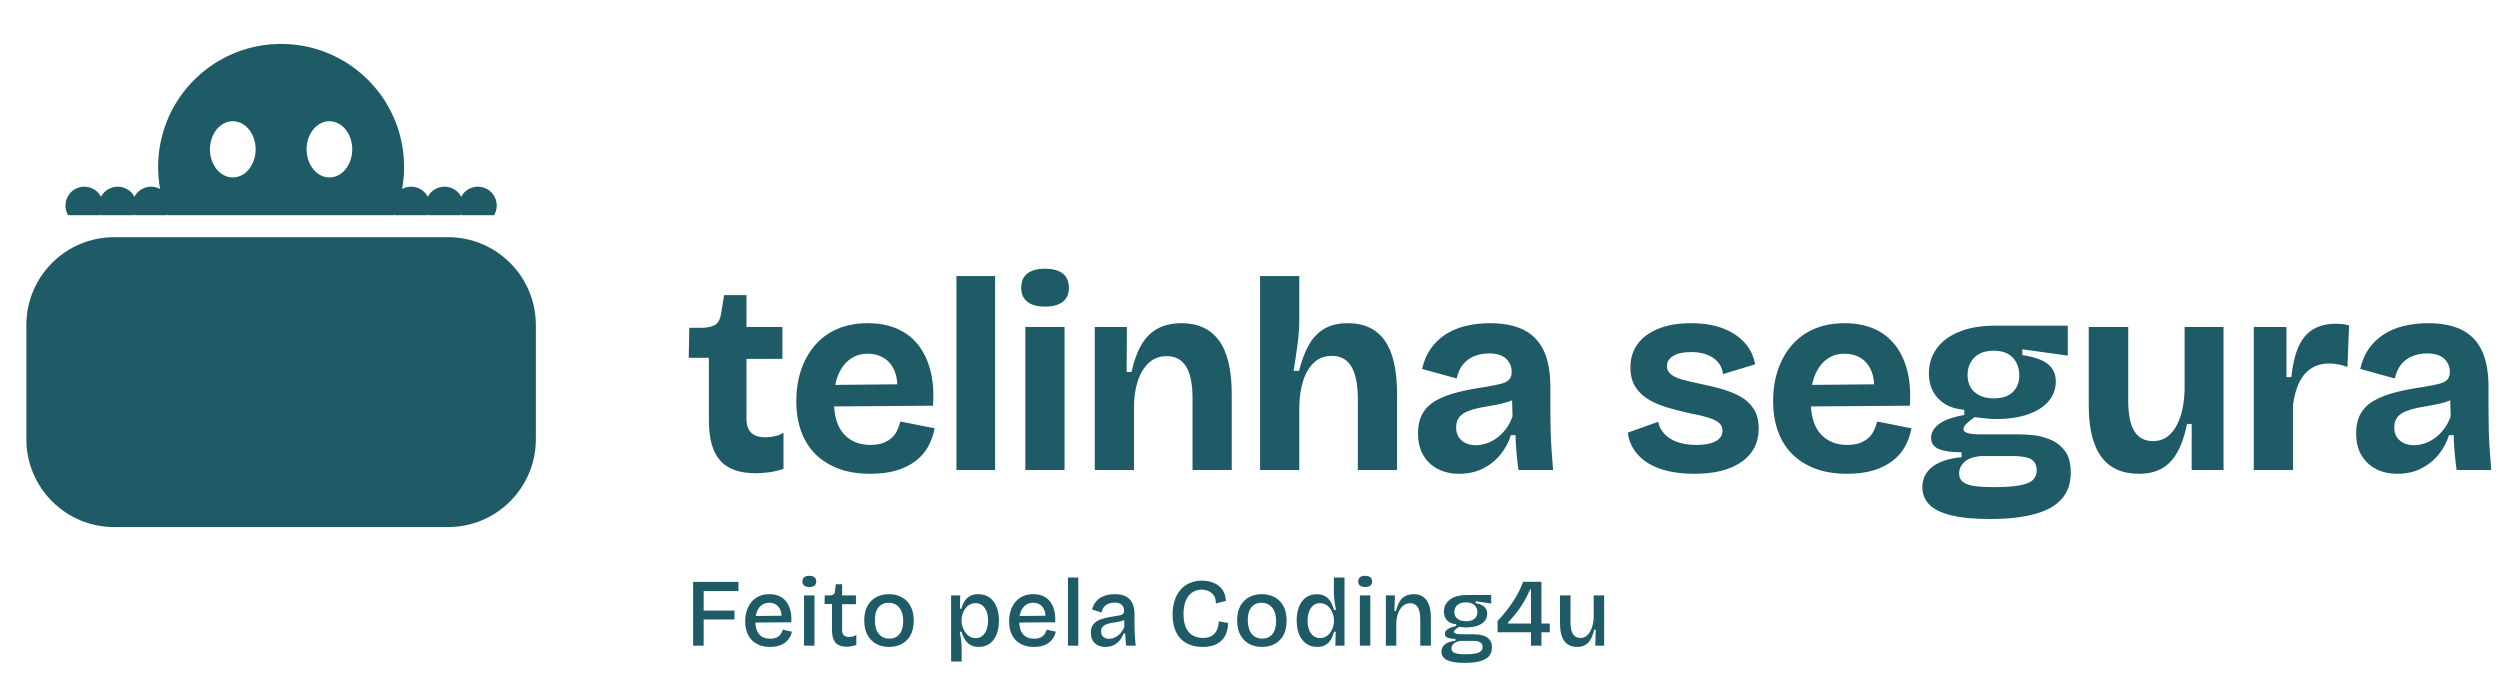
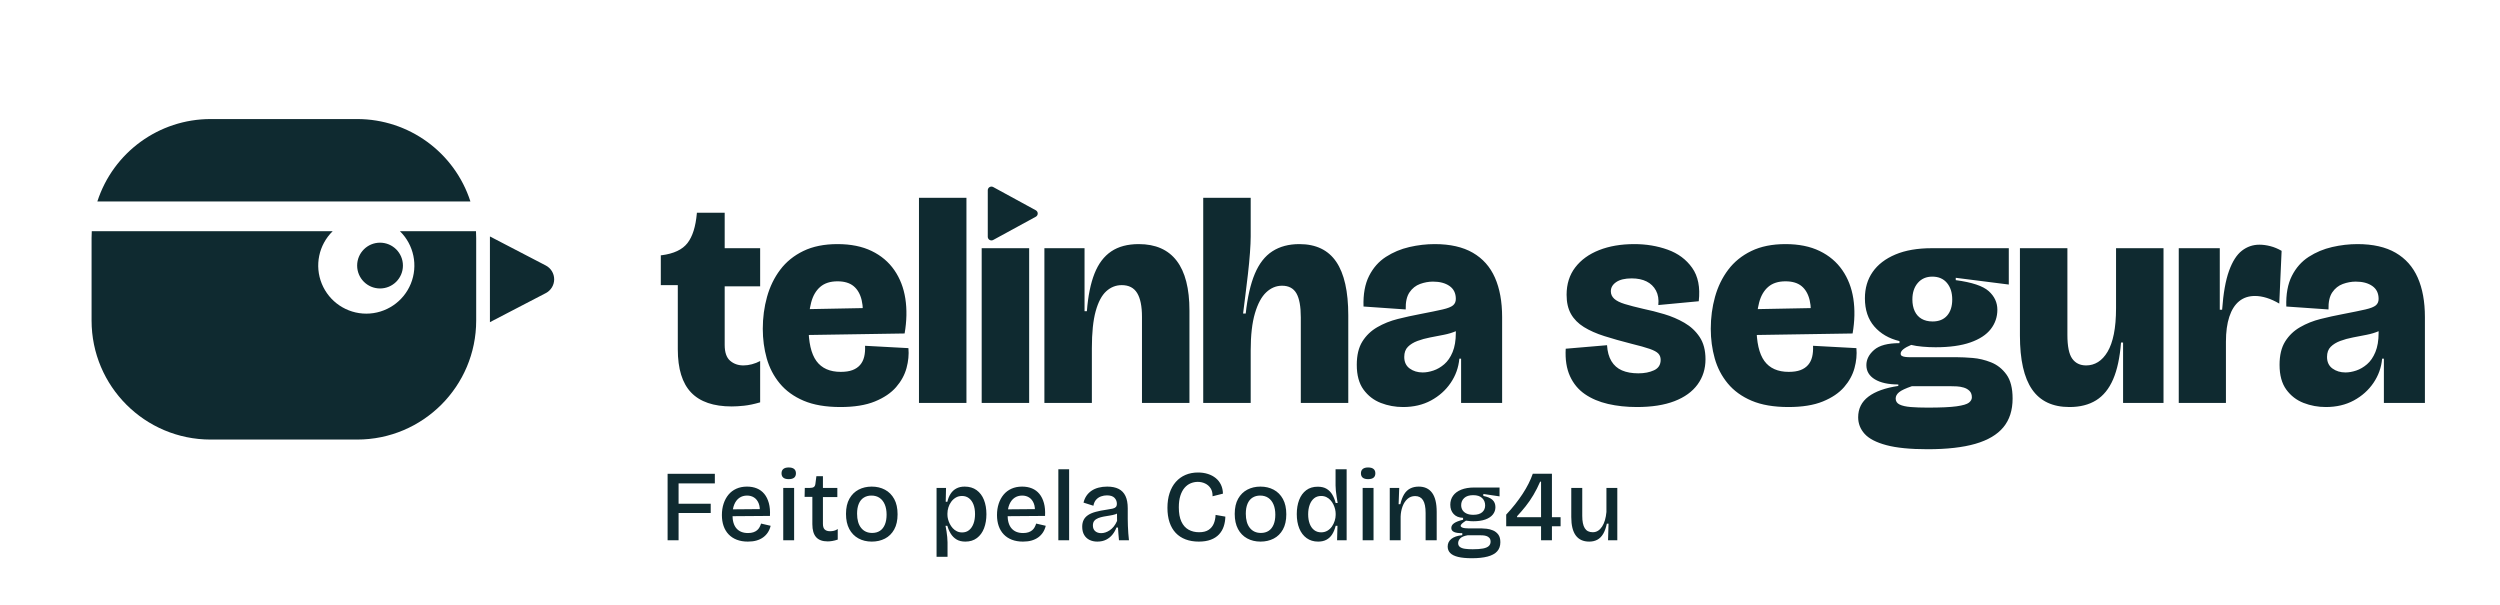
- <svg xmlns="http://www.w3.org/2000/svg" viewBox="0 0 284.59 77.5" width="284.59" height="77.5" role="img" aria-label="Telinha Segura — Feito pela Coding4u">
+ <svg xmlns="http://www.w3.org/2000/svg" viewBox="-6 -6 546 132" width="546" height="132" role="img" aria-label="Telinha Segura — Feito pela Coding4u">
  <g>
-     <path fill="#1E5B66" d="M13 27H51A10 10 0 0 1 61 37V50A10 10 0 0 1 51 60H13A10 10 0 0 1 3 50V37A10 10 0 0 1 13 27Z" />
-     <path fill="#1E5B66" fill-rule="evenodd" d="M19.126 24.5A14 14 0 1 1 44.874 24.5ZM29.1 17A2.6 3.2 0 1 0 23.9 17A2.6 3.2 0 1 0 29.1 17ZM40.1 17A2.6 3.2 0 1 0 34.9 17A2.6 3.2 0 1 0 40.1 17Z" />
-     <path fill="#1E5B66" d="M7.753 24.5A2.15 2.15 0 1 1 11.447 24.5Z" />
-     <path fill="#1E5B66" d="M11.553 24.5A2.15 2.15 0 1 1 15.247 24.5Z" />
-     <path fill="#1E5B66" d="M15.353 24.5A2.15 2.15 0 1 1 19.047 24.5Z" />
-     <path fill="#1E5B66" d="M44.953 24.5A2.15 2.15 0 1 1 48.647 24.5Z" />
-     <path fill="#1E5B66" d="M48.753 24.5A2.15 2.15 0 1 1 52.447 24.5Z" />
-     <path fill="#1E5B66" d="M52.553 24.5A2.15 2.15 0 1 1 56.247 24.5Z" />
+     <path fill="#0F2A30" fill-rule="evenodd" d="M15.261 38A26 26 0 0 1 40 20H72A26 26 0 0 1 96.739 38ZM82 52A5 5 0 1 0 72 52A5 5 0 1 0 82 52ZM101 45.64L113.199 51.983A3.4 3.4 0 0 1 113.199 58.017L101 64.36ZM97.957 44.5A26 26 0 0 1 98 46V64A26 26 0 0 1 72 90H40A26 26 0 0 1 14 64V46A26 26 0 0 1 14.043 44.5H66.652A10.5 10.5 0 1 0 81.348 44.5Z" />
  </g>
-   <path fill="#1E5B66" transform="translate(78 53.5)" d="M8.029 0.372Q5.27 0.372 3.983 -1.07Q2.697 -2.511 2.697 -5.642V-12.772H0.403L0.465 -16.182H1.922Q2.976 -16.213 3.472 -16.569Q3.968 -16.926 4.092 -17.825L4.433 -19.902H6.975V-16.275H11.067V-12.648H6.975V-5.859Q6.975 -4.743 7.518 -4.232Q8.06 -3.72 9.114 -3.72Q9.672 -3.72 10.215 -3.844Q10.757 -3.968 11.191 -4.247V-0.124Q10.23 0.186 9.439 0.279Q8.649 0.372 8.029 0.372ZM21.08 0.434Q19.034 0.434 17.484 -0.139Q15.934 -0.713 14.849 -1.782Q13.764 -2.852 13.206 -4.386Q12.648 -5.921 12.648 -7.843Q12.648 -9.765 13.191 -11.377Q13.733 -12.989 14.771 -14.198Q15.81 -15.407 17.329 -16.058Q18.848 -16.709 20.77 -16.709Q22.661 -16.709 24.102 -16.089Q25.544 -15.469 26.505 -14.26Q27.466 -13.051 27.916 -11.315Q28.365 -9.579 28.21 -7.316L15.531 -7.223V-9.672L25.544 -9.765L24.087 -8.494Q24.273 -10.137 23.87 -11.175Q23.467 -12.214 22.645 -12.726Q21.824 -13.237 20.801 -13.237Q19.623 -13.237 18.755 -12.601Q17.887 -11.966 17.407 -10.788Q16.926 -9.61 16.926 -7.936Q16.926 -5.332 18.058 -4.092Q19.189 -2.852 21.08 -2.852Q21.948 -2.852 22.553 -3.085Q23.157 -3.317 23.544 -3.689Q23.932 -4.061 24.149 -4.542Q24.366 -5.022 24.49 -5.518L28.396 -4.743Q28.179 -3.596 27.652 -2.651Q27.125 -1.705 26.226 -1.023Q25.327 -0.341 24.072 0.047Q22.816 0.434 21.08 0.434ZM30.876 0.0V-22.072H35.278V0.0ZM38.719 0.0V-16.275H43.183V0.0ZM40.951 -18.6Q39.649 -18.6 38.952 -19.142Q38.254 -19.685 38.254 -20.739Q38.254 -21.824 38.952 -22.366Q39.649 -22.909 40.951 -22.909Q42.284 -22.909 42.982 -22.366Q43.679 -21.824 43.679 -20.739Q43.679 -19.685 42.982 -19.142Q42.284 -18.6 40.951 -18.6ZM46.624 0.0V-9.734V-16.275H50.282L50.251 -11.16H50.809Q51.212 -13.02 51.941 -14.26Q52.669 -15.5 53.8 -16.105Q54.932 -16.709 56.513 -16.709Q59.303 -16.709 60.76 -14.741Q62.217 -12.772 62.217 -8.618V0.0H57.753V-8.122Q57.753 -10.633 57.009 -11.796Q56.265 -12.958 54.839 -12.958Q53.599 -12.958 52.778 -12.198Q51.956 -11.439 51.522 -10.122Q51.088 -8.804 51.088 -7.161V0.0ZM65.441 0.0V-9.982V-22.072H69.905V-17.112Q69.905 -16.492 69.859 -15.764Q69.812 -15.035 69.704 -14.276Q69.595 -13.516 69.487 -12.756Q69.378 -11.997 69.254 -11.284H69.874Q70.308 -12.989 70.975 -14.198Q71.641 -15.407 72.726 -16.058Q73.811 -16.709 75.423 -16.709Q78.244 -16.709 79.639 -14.725Q81.034 -12.741 81.034 -8.68V0.0H76.57V-8.029Q76.57 -10.54 75.841 -11.764Q75.113 -12.989 73.625 -12.989Q72.385 -12.989 71.579 -12.23Q70.773 -11.47 70.355 -10.184Q69.936 -8.897 69.905 -7.192V0.0ZM88.102 0.434Q86.769 0.434 85.715 -0.093Q84.661 -0.62 84.041 -1.643Q83.421 -2.666 83.421 -4.185Q83.421 -5.518 83.948 -6.432Q84.475 -7.347 85.467 -7.905Q86.459 -8.463 87.885 -8.835Q89.311 -9.207 91.109 -9.455Q92.163 -9.641 92.814 -9.796Q93.465 -9.951 93.775 -10.261Q94.085 -10.571 94.085 -11.16Q94.085 -12.059 93.45 -12.663Q92.814 -13.268 91.481 -13.268Q90.644 -13.268 89.869 -12.974Q89.094 -12.679 88.567 -12.043Q88.04 -11.408 87.823 -10.416L83.886 -11.501Q84.196 -12.865 84.878 -13.826Q85.56 -14.787 86.567 -15.438Q87.575 -16.089 88.862 -16.399Q90.148 -16.709 91.605 -16.709Q93.961 -16.709 95.48 -15.934Q96.999 -15.159 97.743 -13.562Q98.487 -11.966 98.487 -9.455V-6.665Q98.487 -5.58 98.518 -4.464Q98.549 -3.348 98.627 -2.216Q98.704 -1.085 98.797 0.0H94.86Q94.736 -0.837 94.643 -1.86Q94.55 -2.883 94.519 -3.968H93.992Q93.62 -2.759 92.799 -1.752Q91.977 -0.744 90.799 -0.155Q89.621 0.434 88.102 0.434ZM89.993 -2.821Q90.582 -2.821 91.202 -3.022Q91.822 -3.224 92.395 -3.643Q92.969 -4.061 93.434 -4.681Q93.899 -5.301 94.178 -6.107L94.116 -8.494L94.829 -8.37Q94.333 -7.967 93.605 -7.734Q92.876 -7.502 92.085 -7.378Q91.295 -7.254 90.52 -7.099Q89.745 -6.944 89.109 -6.696Q88.474 -6.448 88.118 -6.014Q87.761 -5.58 87.761 -4.836Q87.761 -3.906 88.381 -3.364Q89.001 -2.821 89.993 -2.821ZM114.855 0.434Q113.212 0.434 111.879 0.124Q110.546 -0.186 109.585 -0.79Q108.624 -1.395 108.035 -2.263Q107.446 -3.131 107.291 -4.247L110.763 -5.487Q110.887 -4.774 111.43 -4.154Q111.972 -3.534 112.902 -3.193Q113.832 -2.852 115.134 -2.852Q116.529 -2.852 117.304 -3.271Q118.079 -3.689 118.079 -4.464Q118.079 -5.053 117.645 -5.394Q117.211 -5.735 116.405 -5.983Q115.599 -6.231 114.39 -6.448Q113.181 -6.727 112.003 -7.053Q110.825 -7.378 109.818 -7.936Q108.81 -8.494 108.206 -9.393Q107.601 -10.292 107.601 -11.687Q107.601 -13.206 108.407 -14.322Q109.213 -15.438 110.763 -16.073Q112.313 -16.709 114.514 -16.709Q116.529 -16.709 118.048 -16.151Q119.567 -15.593 120.544 -14.555Q121.52 -13.516 121.799 -12.028L118.141 -10.912Q118.048 -11.718 117.568 -12.276Q117.087 -12.834 116.312 -13.128Q115.537 -13.423 114.514 -13.423Q113.212 -13.423 112.484 -12.989Q111.755 -12.555 111.755 -11.842Q111.755 -11.253 112.22 -10.881Q112.685 -10.509 113.553 -10.277Q114.421 -10.044 115.599 -9.796Q116.808 -9.548 117.971 -9.223Q119.133 -8.897 120.094 -8.37Q121.055 -7.843 121.629 -6.96Q122.202 -6.076 122.202 -4.712Q122.202 -3.1 121.334 -1.953Q120.466 -0.806 118.839 -0.186Q117.211 0.434 114.855 0.434ZM132.277 0.434Q130.231 0.434 128.681 -0.139Q127.131 -0.713 126.046 -1.782Q124.961 -2.852 124.403 -4.386Q123.845 -5.921 123.845 -7.843Q123.845 -9.765 124.388 -11.377Q124.93 -12.989 125.969 -14.198Q127.007 -15.407 128.526 -16.058Q130.045 -16.709 131.967 -16.709Q133.858 -16.709 135.3 -16.089Q136.741 -15.469 137.702 -14.26Q138.663 -13.051 139.113 -11.315Q139.562 -9.579 139.407 -7.316L126.728 -7.223V-9.672L136.741 -9.765L135.284 -8.494Q135.47 -10.137 135.067 -11.175Q134.664 -12.214 133.843 -12.726Q133.021 -13.237 131.998 -13.237Q130.82 -13.237 129.952 -12.601Q129.084 -11.966 128.604 -10.788Q128.123 -9.61 128.123 -7.936Q128.123 -5.332 129.255 -4.092Q130.386 -2.852 132.277 -2.852Q133.145 -2.852 133.75 -3.085Q134.354 -3.317 134.742 -3.689Q135.129 -4.061 135.346 -4.542Q135.563 -5.022 135.687 -5.518L139.593 -4.743Q139.376 -3.596 138.849 -2.651Q138.322 -1.705 137.423 -1.023Q136.524 -0.341 135.269 0.047Q134.013 0.434 132.277 0.434ZM148.521 5.58Q145.824 5.58 144.119 5.162Q142.414 4.743 141.624 3.937Q140.833 3.131 140.833 1.953Q140.833 0.527 141.964 -0.356Q143.096 -1.24 145.297 -1.457V-2.015Q143.592 -2.015 142.709 -2.387Q141.825 -2.759 141.825 -3.658Q141.825 -4.526 142.693 -5.208Q143.561 -5.89 145.607 -6.262V-6.851Q143.716 -7.006 142.647 -8.122Q141.577 -9.238 141.577 -11.005Q141.577 -12.555 142.43 -13.779Q143.282 -15.004 144.987 -15.717Q146.692 -16.43 149.141 -16.43H157.387V-13.02L152.21 -13.733V-13.082Q154.256 -12.772 155.139 -12.043Q156.023 -11.315 156.023 -10.075Q156.023 -8.804 155.217 -7.843Q154.411 -6.882 152.877 -6.339Q151.342 -5.797 149.172 -5.797Q148.769 -5.797 148.288 -5.843Q147.808 -5.89 146.785 -6.014Q146.165 -5.58 145.839 -5.255Q145.514 -4.929 145.514 -4.65Q145.514 -4.433 145.731 -4.309Q145.948 -4.185 146.336 -4.123Q146.723 -4.061 147.126 -4.061H151.807Q152.427 -4.061 153.404 -3.968Q154.38 -3.875 155.372 -3.472Q156.364 -3.069 157.046 -2.186Q157.728 -1.302 157.728 0.31Q157.728 2.108 156.721 3.271Q155.713 4.433 153.667 5.006Q151.621 5.58 148.521 5.58ZM148.955 1.953Q150.846 1.953 151.916 1.752Q152.985 1.55 153.419 1.131Q153.853 0.713 153.853 0.062Q153.853 -0.527 153.589 -0.883Q153.326 -1.24 152.907 -1.364Q152.489 -1.488 152.071 -1.534Q151.652 -1.581 151.342 -1.581H147.405Q146.134 -1.426 145.576 -0.868Q145.018 -0.31 145.018 0.403Q145.018 1.023 145.452 1.364Q145.886 1.705 146.754 1.829Q147.622 1.953 148.955 1.953ZM148.955 -8.153Q150.412 -8.153 151.141 -8.881Q151.869 -9.61 151.869 -10.757Q151.869 -11.997 151.125 -12.787Q150.381 -13.578 148.955 -13.578Q147.529 -13.578 146.754 -12.803Q145.979 -12.028 145.979 -10.788Q145.979 -10.013 146.32 -9.424Q146.661 -8.835 147.327 -8.494Q147.994 -8.153 148.955 -8.153ZM165.478 0.434Q162.626 0.434 161.2 -1.503Q159.774 -3.441 159.774 -7.378V-16.275H164.269V-7.874Q164.269 -5.549 164.966 -4.418Q165.664 -3.286 167.09 -3.286Q167.958 -3.286 168.594 -3.705Q169.229 -4.123 169.694 -4.913Q170.159 -5.704 170.407 -6.774Q170.655 -7.843 170.686 -9.145V-16.275H175.119V-6.758V0.0H171.492V-5.239H170.965Q170.562 -3.255 169.849 -1.999Q169.136 -0.744 168.067 -0.155Q166.997 0.434 165.478 0.434ZM178.56 0.0V-7.967V-16.275H182.28V-10.571H182.838Q183.055 -12.71 183.66 -14.043Q184.264 -15.376 185.318 -16.011Q186.372 -16.647 187.922 -16.647Q188.232 -16.647 188.589 -16.616Q188.945 -16.585 189.41 -16.461L189.224 -11.718Q188.697 -11.935 188.139 -12.028Q187.581 -12.121 187.147 -12.121Q185.969 -12.121 185.101 -11.563Q184.233 -11.005 183.722 -9.936Q183.21 -8.866 183.024 -7.347V0.0ZM194.897 0.434Q193.564 0.434 192.51 -0.093Q191.456 -0.62 190.836 -1.643Q190.216 -2.666 190.216 -4.185Q190.216 -5.518 190.743 -6.432Q191.27 -7.347 192.262 -7.905Q193.254 -8.463 194.68 -8.835Q196.106 -9.207 197.904 -9.455Q198.958 -9.641 199.609 -9.796Q200.26 -9.951 200.57 -10.261Q200.88 -10.571 200.88 -11.16Q200.88 -12.059 200.245 -12.663Q199.609 -13.268 198.276 -13.268Q197.439 -13.268 196.664 -12.974Q195.889 -12.679 195.362 -12.043Q194.835 -11.408 194.618 -10.416L190.681 -11.501Q190.991 -12.865 191.673 -13.826Q192.355 -14.787 193.363 -15.438Q194.37 -16.089 195.657 -16.399Q196.943 -16.709 198.4 -16.709Q200.756 -16.709 202.275 -15.934Q203.794 -15.159 204.538 -13.562Q205.282 -11.966 205.282 -9.455V-6.665Q205.282 -5.58 205.313 -4.464Q205.344 -3.348 205.422 -2.216Q205.499 -1.085 205.592 0.0H201.655Q201.531 -0.837 201.438 -1.86Q201.345 -2.883 201.314 -3.968H200.787Q200.415 -2.759 199.594 -1.752Q198.772 -0.744 197.594 -0.155Q196.416 0.434 194.897 0.434ZM196.788 -2.821Q197.377 -2.821 197.997 -3.022Q198.617 -3.224 199.191 -3.643Q199.764 -4.061 200.229 -4.681Q200.694 -5.301 200.973 -6.107L200.911 -8.494L201.624 -8.37Q201.128 -7.967 200.4 -7.734Q199.671 -7.502 198.881 -7.378Q198.09 -7.254 197.315 -7.099Q196.54 -6.944 195.905 -6.696Q195.269 -6.448 194.913 -6.014Q194.556 -5.58 194.556 -4.836Q194.556 -3.906 195.176 -3.364Q195.796 -2.821 196.788 -2.821Z" />
-   <path fill="#1E5B66" transform="translate(78 73.5)" d="M0.902 0.0V-7.26H2.101V0.0ZM1.419 -2.981V-3.993H5.61V-2.981ZM1.419 -6.215V-7.26H6.061V-6.215ZM9.669 0.143Q8.987 0.143 8.459 -0.061Q7.931 -0.264 7.568 -0.643Q7.205 -1.023 7.018 -1.556Q6.831 -2.09 6.831 -2.761Q6.831 -3.432 7.018 -3.998Q7.205 -4.565 7.551 -4.983Q7.898 -5.401 8.409 -5.632Q8.921 -5.863 9.57 -5.863Q10.175 -5.863 10.654 -5.665Q11.132 -5.467 11.462 -5.066Q11.792 -4.664 11.957 -4.064Q12.122 -3.465 12.078 -2.662L7.601 -2.629V-3.377L11.374 -3.41L10.956 -2.948Q11.022 -3.608 10.846 -4.037Q10.67 -4.466 10.34 -4.675Q10.01 -4.884 9.581 -4.884Q9.097 -4.884 8.739 -4.636Q8.382 -4.389 8.184 -3.916Q7.986 -3.443 7.986 -2.783Q7.986 -1.793 8.426 -1.292Q8.866 -0.792 9.68 -0.792Q10.021 -0.792 10.263 -0.874Q10.505 -0.957 10.67 -1.095Q10.835 -1.232 10.94 -1.425Q11.044 -1.617 11.11 -1.826L12.155 -1.584Q12.056 -1.177 11.853 -0.863Q11.649 -0.55 11.341 -0.324Q11.033 -0.099 10.62 0.022Q10.208 0.143 9.669 0.143ZM13.53 0.0V-5.72H14.718V0.0ZM14.124 -6.677Q13.739 -6.677 13.541 -6.836Q13.343 -6.996 13.343 -7.315Q13.343 -7.623 13.541 -7.788Q13.739 -7.953 14.124 -7.953Q14.52 -7.953 14.718 -7.788Q14.916 -7.623 14.916 -7.315Q14.916 -6.996 14.718 -6.836Q14.52 -6.677 14.124 -6.677ZM18.381 0.121Q17.534 0.121 17.121 -0.341Q16.709 -0.803 16.709 -1.76V-4.741H15.862L15.884 -5.72H16.434Q16.72 -5.72 16.863 -5.813Q17.006 -5.907 17.039 -6.149L17.149 -6.996H17.864V-5.72H19.437V-4.719H17.864V-1.793Q17.864 -1.364 18.062 -1.177Q18.26 -0.99 18.645 -0.99Q18.854 -0.99 19.069 -1.039Q19.283 -1.089 19.481 -1.232V-0.077Q19.151 0.033 18.876 0.077Q18.601 0.121 18.381 0.121ZM23.199 0.143Q22.374 0.143 21.736 -0.209Q21.098 -0.561 20.74 -1.232Q20.383 -1.903 20.383 -2.882Q20.383 -3.883 20.757 -4.543Q21.131 -5.203 21.764 -5.533Q22.396 -5.863 23.188 -5.863Q24.002 -5.863 24.64 -5.522Q25.278 -5.181 25.646 -4.51Q26.015 -3.839 26.015 -2.838Q26.015 -1.848 25.646 -1.182Q25.278 -0.517 24.64 -0.187Q24.002 0.143 23.199 0.143ZM23.243 -0.803Q23.738 -0.803 24.09 -1.034Q24.442 -1.265 24.629 -1.716Q24.816 -2.167 24.816 -2.794Q24.816 -3.443 24.618 -3.91Q24.42 -4.378 24.051 -4.631Q23.683 -4.884 23.155 -4.884Q22.682 -4.884 22.325 -4.659Q21.967 -4.433 21.78 -3.987Q21.593 -3.542 21.593 -2.904Q21.593 -1.903 22.033 -1.353Q22.473 -0.803 23.243 -0.803ZM30.272 1.804V-2.838V-5.72H31.306L31.273 -4.213L31.449 -4.202Q31.57 -4.719 31.812 -5.087Q32.054 -5.456 32.434 -5.659Q32.813 -5.863 33.341 -5.863Q34.111 -5.863 34.644 -5.478Q35.178 -5.093 35.447 -4.411Q35.717 -3.729 35.717 -2.849Q35.717 -1.991 35.459 -1.315Q35.2 -0.638 34.683 -0.247Q34.166 0.143 33.418 0.143Q32.835 0.143 32.45 -0.093Q32.065 -0.33 31.823 -0.72Q31.581 -1.111 31.449 -1.584H31.251Q31.317 -1.287 31.361 -0.973Q31.405 -0.66 31.438 -0.352Q31.471 -0.044 31.471 0.231V1.804ZM33.066 -0.858Q33.517 -0.858 33.831 -1.117Q34.144 -1.375 34.309 -1.826Q34.474 -2.277 34.474 -2.86Q34.474 -3.465 34.303 -3.905Q34.133 -4.345 33.814 -4.592Q33.495 -4.84 33.055 -4.84Q32.67 -4.84 32.373 -4.664Q32.076 -4.488 31.873 -4.207Q31.669 -3.927 31.565 -3.591Q31.46 -3.256 31.46 -2.937V-2.772Q31.46 -2.552 31.526 -2.299Q31.592 -2.046 31.718 -1.793Q31.845 -1.54 32.037 -1.325Q32.23 -1.111 32.489 -0.984Q32.747 -0.858 33.066 -0.858ZM39.71 0.143Q39.028 0.143 38.5 -0.061Q37.972 -0.264 37.609 -0.643Q37.246 -1.023 37.059 -1.556Q36.872 -2.09 36.872 -2.761Q36.872 -3.432 37.059 -3.998Q37.246 -4.565 37.593 -4.983Q37.939 -5.401 38.45 -5.632Q38.962 -5.863 39.611 -5.863Q40.216 -5.863 40.695 -5.665Q41.173 -5.467 41.503 -5.066Q41.833 -4.664 41.998 -4.064Q42.163 -3.465 42.119 -2.662L37.642 -2.629V-3.377L41.415 -3.41L40.997 -2.948Q41.063 -3.608 40.887 -4.037Q40.711 -4.466 40.381 -4.675Q40.051 -4.884 39.622 -4.884Q39.138 -4.884 38.781 -4.636Q38.423 -4.389 38.225 -3.916Q38.027 -3.443 38.027 -2.783Q38.027 -1.793 38.467 -1.292Q38.907 -0.792 39.721 -0.792Q40.062 -0.792 40.304 -0.874Q40.546 -0.957 40.711 -1.095Q40.876 -1.232 40.98 -1.425Q41.085 -1.617 41.151 -1.826L42.196 -1.584Q42.097 -1.177 41.894 -0.863Q41.69 -0.55 41.382 -0.324Q41.074 -0.099 40.662 0.022Q40.249 0.143 39.71 0.143ZM43.571 0.0V-7.755H44.748V0.0ZM47.828 0.143Q47.355 0.143 46.981 -0.038Q46.607 -0.22 46.392 -0.583Q46.178 -0.946 46.178 -1.485Q46.178 -1.914 46.337 -2.228Q46.497 -2.541 46.822 -2.755Q47.146 -2.97 47.652 -3.107Q48.158 -3.245 48.851 -3.344Q49.236 -3.399 49.483 -3.454Q49.731 -3.509 49.847 -3.63Q49.962 -3.751 49.962 -3.993Q49.962 -4.367 49.704 -4.636Q49.445 -4.906 48.873 -4.906Q48.554 -4.906 48.24 -4.796Q47.927 -4.686 47.701 -4.438Q47.476 -4.191 47.399 -3.773L46.321 -4.114Q46.42 -4.532 46.64 -4.857Q46.86 -5.181 47.19 -5.406Q47.52 -5.632 47.955 -5.747Q48.389 -5.863 48.906 -5.863Q49.665 -5.863 50.16 -5.61Q50.655 -5.357 50.903 -4.834Q51.15 -4.312 51.15 -3.498V-2.332Q51.15 -1.969 51.166 -1.567Q51.183 -1.166 51.21 -0.764Q51.238 -0.363 51.282 0.0H50.193Q50.16 -0.33 50.132 -0.682Q50.105 -1.034 50.083 -1.397H49.918Q49.764 -0.979 49.483 -0.627Q49.203 -0.275 48.791 -0.066Q48.378 0.143 47.828 0.143ZM48.246 -0.781Q48.477 -0.781 48.713 -0.858Q48.95 -0.935 49.187 -1.095Q49.423 -1.254 49.627 -1.507Q49.83 -1.76 49.984 -2.112L49.973 -3.146L50.259 -3.091Q50.072 -2.926 49.791 -2.838Q49.511 -2.75 49.181 -2.7Q48.851 -2.651 48.526 -2.59Q48.202 -2.53 47.932 -2.425Q47.663 -2.321 47.504 -2.134Q47.344 -1.947 47.344 -1.617Q47.344 -1.21 47.597 -0.995Q47.85 -0.781 48.246 -0.781ZM58.905 0.143Q58.102 0.143 57.464 -0.099Q56.826 -0.341 56.386 -0.808Q55.946 -1.276 55.715 -1.963Q55.484 -2.651 55.484 -3.542Q55.484 -4.444 55.721 -5.159Q55.957 -5.874 56.397 -6.374Q56.837 -6.875 57.453 -7.139Q58.069 -7.403 58.828 -7.403Q59.411 -7.403 59.906 -7.243Q60.401 -7.084 60.764 -6.787Q61.127 -6.49 61.331 -6.061Q61.534 -5.632 61.545 -5.093L60.412 -4.807Q60.423 -5.335 60.198 -5.681Q59.972 -6.028 59.598 -6.204Q59.224 -6.38 58.795 -6.38Q58.399 -6.38 58.025 -6.226Q57.651 -6.072 57.36 -5.736Q57.068 -5.401 56.898 -4.873Q56.727 -4.345 56.727 -3.597Q56.727 -2.64 57.008 -2.04Q57.288 -1.441 57.788 -1.16Q58.289 -0.88 58.938 -0.88Q59.587 -0.88 59.972 -1.133Q60.357 -1.386 60.539 -1.809Q60.72 -2.233 60.742 -2.772L61.809 -2.585Q61.798 -2.024 61.633 -1.523Q61.468 -1.023 61.122 -0.649Q60.775 -0.275 60.225 -0.066Q59.675 0.143 58.905 0.143ZM65.648 0.143Q64.823 0.143 64.185 -0.209Q63.547 -0.561 63.189 -1.232Q62.832 -1.903 62.832 -2.882Q62.832 -3.883 63.206 -4.543Q63.58 -5.203 64.213 -5.533Q64.845 -5.863 65.637 -5.863Q66.451 -5.863 67.089 -5.522Q67.727 -5.181 68.096 -4.51Q68.464 -3.839 68.464 -2.838Q68.464 -1.848 68.096 -1.182Q67.727 -0.517 67.089 -0.187Q66.451 0.143 65.648 0.143ZM65.692 -0.803Q66.187 -0.803 66.539 -1.034Q66.891 -1.265 67.078 -1.716Q67.265 -2.167 67.265 -2.794Q67.265 -3.443 67.067 -3.91Q66.869 -4.378 66.501 -4.631Q66.132 -4.884 65.604 -4.884Q65.131 -4.884 64.773 -4.659Q64.416 -4.433 64.229 -3.987Q64.042 -3.542 64.042 -2.904Q64.042 -1.903 64.482 -1.353Q64.922 -0.803 65.692 -0.803ZM71.94 0.143Q71.214 0.143 70.686 -0.236Q70.158 -0.616 69.883 -1.292Q69.608 -1.969 69.608 -2.86Q69.608 -3.729 69.867 -4.405Q70.125 -5.082 70.636 -5.467Q71.148 -5.852 71.896 -5.852Q72.49 -5.852 72.875 -5.615Q73.26 -5.379 73.496 -4.972Q73.733 -4.565 73.854 -4.07H74.074Q74.019 -4.389 73.964 -4.736Q73.909 -5.082 73.876 -5.406Q73.843 -5.731 73.843 -5.984V-7.755H75.053V-2.816V0.0H74.008L74.052 -1.584H73.854Q73.722 -1.045 73.48 -0.66Q73.238 -0.275 72.858 -0.066Q72.479 0.143 71.94 0.143ZM72.27 -0.869Q72.655 -0.869 72.952 -1.045Q73.249 -1.221 73.447 -1.507Q73.645 -1.793 73.749 -2.128Q73.854 -2.464 73.854 -2.761V-2.915Q73.854 -3.135 73.793 -3.393Q73.733 -3.652 73.607 -3.91Q73.48 -4.169 73.293 -4.378Q73.106 -4.587 72.847 -4.713Q72.589 -4.84 72.27 -4.84Q71.808 -4.84 71.494 -4.582Q71.181 -4.323 71.016 -3.872Q70.851 -3.421 70.851 -2.838Q70.851 -2.244 71.022 -1.798Q71.192 -1.353 71.511 -1.111Q71.83 -0.869 72.27 -0.869ZM76.802 0.0V-5.72H77.99V0.0ZM77.396 -6.677Q77.011 -6.677 76.813 -6.836Q76.615 -6.996 76.615 -7.315Q76.615 -7.623 76.813 -7.788Q77.011 -7.953 77.396 -7.953Q77.792 -7.953 77.99 -7.788Q78.188 -7.623 78.188 -7.315Q78.188 -6.996 77.99 -6.836Q77.792 -6.677 77.396 -6.677ZM79.761 0.0V-3.52V-5.72H80.795L80.729 -3.938H80.916Q81.07 -4.598 81.329 -5.021Q81.587 -5.445 81.989 -5.654Q82.39 -5.863 82.929 -5.863Q83.886 -5.863 84.387 -5.181Q84.887 -4.499 84.887 -3.102V0.0H83.677V-2.981Q83.677 -3.938 83.391 -4.383Q83.105 -4.829 82.533 -4.829Q82.038 -4.829 81.692 -4.515Q81.345 -4.202 81.158 -3.696Q80.971 -3.19 80.949 -2.596V0.0ZM88.737 1.958Q87.813 1.958 87.225 1.815Q86.636 1.672 86.361 1.386Q86.086 1.1 86.086 0.682Q86.086 0.176 86.482 -0.148Q86.878 -0.473 87.681 -0.561V-0.781Q87.087 -0.77 86.785 -0.907Q86.482 -1.045 86.482 -1.342Q86.482 -1.65 86.785 -1.864Q87.087 -2.079 87.769 -2.244V-2.453Q87.098 -2.475 86.735 -2.871Q86.372 -3.267 86.372 -3.883Q86.372 -4.444 86.675 -4.867Q86.977 -5.291 87.566 -5.527Q88.154 -5.764 88.99 -5.764H91.751V-4.796L89.98 -5.06V-4.84Q90.64 -4.719 90.97 -4.422Q91.3 -4.125 91.3 -3.619Q91.3 -3.168 91.02 -2.816Q90.739 -2.464 90.2 -2.271Q89.661 -2.079 88.88 -2.079Q88.737 -2.079 88.572 -2.09Q88.407 -2.101 88.088 -2.145Q87.824 -1.98 87.665 -1.837Q87.505 -1.694 87.505 -1.584Q87.505 -1.474 87.643 -1.408Q87.78 -1.342 87.989 -1.32Q88.198 -1.298 88.385 -1.298H89.793Q90.013 -1.298 90.354 -1.259Q90.695 -1.221 91.036 -1.078Q91.377 -0.935 91.608 -0.632Q91.839 -0.33 91.839 0.209Q91.839 0.825 91.487 1.21Q91.135 1.595 90.442 1.776Q89.749 1.958 88.737 1.958ZM88.814 0.979Q89.518 0.979 89.947 0.896Q90.376 0.814 90.574 0.627Q90.772 0.44 90.772 0.154Q90.772 -0.11 90.64 -0.258Q90.508 -0.407 90.316 -0.468Q90.123 -0.528 89.925 -0.539Q89.727 -0.55 89.584 -0.55H88.275Q87.692 -0.451 87.461 -0.214Q87.23 0.022 87.23 0.308Q87.23 0.583 87.428 0.731Q87.626 0.88 87.984 0.929Q88.341 0.979 88.814 0.979ZM88.891 -2.783Q89.529 -2.783 89.854 -3.063Q90.178 -3.344 90.178 -3.806Q90.178 -4.301 89.848 -4.614Q89.518 -4.928 88.869 -4.928Q88.231 -4.928 87.895 -4.62Q87.56 -4.312 87.56 -3.839Q87.56 -3.52 87.714 -3.283Q87.868 -3.047 88.16 -2.915Q88.451 -2.783 88.891 -2.783ZM92.477 -1.529V-2.805Q93.005 -3.366 93.451 -3.932Q93.896 -4.499 94.264 -5.06Q94.633 -5.621 94.913 -6.176Q95.194 -6.732 95.381 -7.271H97.471V0.0H96.283V-6.402H96.184Q95.854 -5.632 95.453 -4.955Q95.051 -4.279 94.595 -3.707Q94.138 -3.135 93.665 -2.629V-2.519H98.417V-1.529ZM101.541 0.143Q100.573 0.143 100.078 -0.522Q99.583 -1.188 99.583 -2.53V-5.72H100.782V-2.662Q100.782 -1.76 101.057 -1.32Q101.332 -0.88 101.926 -0.88Q102.256 -0.88 102.509 -1.045Q102.762 -1.21 102.954 -1.507Q103.147 -1.804 103.263 -2.205Q103.378 -2.607 103.422 -3.091V-5.72H104.61V-2.376V0.0H103.598L103.653 -1.815H103.466Q103.323 -1.133 103.065 -0.699Q102.806 -0.264 102.427 -0.061Q102.047 0.143 101.541 0.143Z" />
+   <g transform="translate(138 82)">
+     <path fill="#0F2A30" d="M15.808 0.768Q9.856 0.768 6.944 -2.272Q4.032 -5.312 4.032 -11.712V-25.728H0.32V-32.256H0.512Q4.48 -32.768 6.144 -34.912Q7.808 -37.056 8.192 -41.408V-41.536H14.272V-33.792H22.016V-25.472H14.272V-12.672Q14.272 -10.24 15.456 -9.216Q16.64 -8.192 18.368 -8.192Q19.264 -8.192 20.224 -8.448Q21.184 -8.704 22.016 -9.152V-0.128Q20.032 0.448 18.496 0.608Q16.96 0.768 15.808 0.768ZM39.552 0.896Q34.752 0.896 31.52 -0.48Q28.288 -1.856 26.304 -4.256Q24.32 -6.656 23.456 -9.728Q22.592 -12.8 22.592 -16.192Q22.592 -19.84 23.52 -23.168Q24.448 -26.496 26.4 -29.088Q28.352 -31.68 31.456 -33.184Q34.56 -34.688 38.912 -34.688Q43.264 -34.688 46.368 -33.184Q49.472 -31.68 51.328 -28.992Q53.184 -26.304 53.728 -22.784Q54.272 -19.264 53.568 -15.168L29.056 -14.784V-20.416L45.632 -20.736L44.288 -17.472Q44.672 -20.416 44.192 -22.432Q43.712 -24.448 42.432 -25.504Q41.152 -26.56 38.912 -26.56Q36.544 -26.56 35.136 -25.344Q33.728 -24.128 33.152 -21.92Q32.576 -19.712 32.576 -16.704Q32.576 -11.52 34.304 -9.152Q36.032 -6.784 39.616 -6.784Q41.152 -6.784 42.176 -7.168Q43.2 -7.552 43.84 -8.288Q44.48 -9.024 44.736 -10.08Q44.992 -11.136 44.928 -12.48L54.4 -11.968Q54.592 -9.856 53.984 -7.616Q53.376 -5.376 51.712 -3.456Q50.048 -1.536 47.072 -0.32Q44.096 0.896 39.552 0.896ZM56.704 0V-44.8H67.072V0ZM70.4 0V-33.792H80.768V0ZM84.096 0V-19.136V-33.792H92.864V-20.032H93.376Q93.76 -25.024 95.04 -28.256Q96.32 -31.488 98.688 -33.088Q101.056 -34.688 104.704 -34.688Q110.208 -34.688 112.992 -31.04Q115.776 -27.392 115.776 -20.16V0H105.408V-18.816Q105.408 -22.272 104.352 -24Q103.296 -25.728 100.992 -25.728Q99.072 -25.728 97.6 -24.384Q96.128 -23.04 95.296 -20.032Q94.464 -17.024 94.464 -11.968V0ZM118.784 0V-17.856V-44.8H129.152V-36.352Q129.152 -35.008 128.992 -32.8Q128.832 -30.592 128.544 -28.096Q128.256 -25.6 127.968 -23.328Q127.68 -21.056 127.488 -19.52H128.064Q128.64 -24.832 130.048 -28.192Q131.456 -31.552 133.888 -33.12Q136.32 -34.688 139.776 -34.688Q145.216 -34.688 147.84 -30.816Q150.464 -26.944 150.464 -19.136V0H140.096V-18.688Q140.096 -22.272 139.136 -23.936Q138.176 -25.6 136 -25.6Q134.08 -25.6 132.544 -24.16Q131.008 -22.72 130.08 -19.584Q129.152 -16.448 129.152 -11.456V0ZM162.432 0.896Q159.872 0.896 157.568 0Q155.264 -0.896 153.792 -2.912Q152.32 -4.928 152.32 -8.32Q152.32 -11.456 153.536 -13.408Q154.752 -15.36 156.8 -16.544Q158.848 -17.728 161.28 -18.336Q163.712 -18.944 166.08 -19.392Q169.408 -20.032 171.072 -20.416Q172.736 -20.8 173.344 -21.312Q173.952 -21.824 173.952 -22.72Q173.952 -24.576 172.576 -25.536Q171.2 -26.496 168.96 -26.496Q167.552 -26.496 166.144 -25.984Q164.736 -25.472 163.84 -24.16Q162.944 -22.848 163.008 -20.416L153.792 -21.056Q153.664 -25.088 155.008 -27.744Q156.352 -30.4 158.688 -31.904Q161.024 -33.408 163.808 -34.048Q166.592 -34.688 169.344 -34.688Q174.4 -34.688 177.664 -32.8Q180.928 -30.912 182.496 -27.36Q184.064 -23.808 184.064 -18.752V-12.736Q184.064 -10.624 184.064 -8.48Q184.064 -6.336 184.064 -4.224Q184.064 -2.112 184.064 0H175.104Q175.104 -2.304 175.104 -4.672Q175.104 -7.04 175.104 -9.664H174.72Q174.464 -6.784 172.832 -4.384Q171.2 -1.984 168.544 -0.544Q165.888 0.896 162.432 0.896ZM166.72 -6.656Q167.808 -6.656 169.056 -7.072Q170.304 -7.488 171.424 -8.448Q172.544 -9.408 173.248 -11.104Q173.952 -12.8 173.952 -15.296V-16.832L175.68 -17.024Q175.168 -16.192 173.984 -15.68Q172.8 -15.168 171.328 -14.88Q169.856 -14.592 168.352 -14.304Q166.848 -14.016 165.568 -13.536Q164.288 -13.056 163.488 -12.256Q162.688 -11.456 162.688 -10.048Q162.688 -8.384 163.872 -7.52Q165.056 -6.656 166.72 -6.656ZM213.504 0.896Q210.112 0.896 207.2 0.224Q204.288 -0.448 202.144 -1.92Q200 -3.392 198.88 -5.856Q197.76 -8.32 197.952 -11.84L206.976 -12.608Q207.104 -10.496 207.936 -9.12Q208.768 -7.744 210.24 -7.104Q211.712 -6.464 213.824 -6.464Q215.808 -6.464 217.248 -7.136Q218.688 -7.808 218.688 -9.408Q218.688 -10.24 218.176 -10.784Q217.664 -11.328 216.288 -11.808Q214.912 -12.288 212.288 -12.928Q209.024 -13.76 206.4 -14.592Q203.776 -15.424 201.92 -16.576Q200.064 -17.728 199.104 -19.424Q198.144 -21.12 198.144 -23.616Q198.144 -27.136 200.032 -29.6Q201.92 -32.064 205.248 -33.376Q208.576 -34.688 212.928 -34.688Q216.832 -34.688 220.224 -33.472Q223.616 -32.256 225.568 -29.504Q227.52 -26.752 227.008 -22.208L218.176 -21.376Q218.368 -23.232 217.664 -24.544Q216.96 -25.856 215.616 -26.528Q214.272 -27.2 212.352 -27.2Q210.176 -27.2 208.992 -26.4Q207.808 -25.6 207.808 -24.384Q207.808 -23.424 208.544 -22.752Q209.28 -22.08 210.848 -21.6Q212.416 -21.12 214.912 -20.544Q217.088 -20.096 219.456 -19.392Q221.824 -18.688 223.872 -17.504Q225.92 -16.32 227.2 -14.4Q228.48 -12.48 228.48 -9.536Q228.48 -6.4 226.752 -4.032Q225.024 -1.664 221.696 -0.384Q218.368 0.896 213.504 0.896ZM246.592 0.896Q241.792 0.896 238.56 -0.48Q235.328 -1.856 233.344 -4.256Q231.36 -6.656 230.496 -9.728Q229.632 -12.8 229.632 -16.192Q229.632 -19.84 230.56 -23.168Q231.488 -26.496 233.44 -29.088Q235.392 -31.68 238.496 -33.184Q241.6 -34.688 245.952 -34.688Q250.304 -34.688 253.408 -33.184Q256.512 -31.68 258.368 -28.992Q260.224 -26.304 260.768 -22.784Q261.312 -19.264 260.608 -15.168L236.096 -14.784V-20.416L252.672 -20.736L251.328 -17.472Q251.712 -20.416 251.232 -22.432Q250.752 -24.448 249.472 -25.504Q248.192 -26.56 245.952 -26.56Q243.584 -26.56 242.176 -25.344Q240.768 -24.128 240.192 -21.92Q239.616 -19.712 239.616 -16.704Q239.616 -11.52 241.344 -9.152Q243.072 -6.784 246.656 -6.784Q248.192 -6.784 249.216 -7.168Q250.24 -7.552 250.88 -8.288Q251.52 -9.024 251.776 -10.08Q252.032 -11.136 251.968 -12.48L261.44 -11.968Q261.632 -9.856 261.024 -7.616Q260.416 -5.376 258.752 -3.456Q257.088 -1.536 254.112 -0.32Q251.136 0.896 246.592 0.896ZM276.992 10.112Q271.296 10.112 267.968 9.216Q264.64 8.32 263.232 6.752Q261.824 5.184 261.824 3.136Q261.824 0.32 264.064 -1.376Q266.304 -3.072 270.592 -3.712V-4.032Q267.328 -4.032 265.472 -5.152Q263.616 -6.272 263.616 -8.256Q263.616 -10.112 265.312 -11.584Q267.008 -13.056 270.848 -13.056V-13.504Q267.392 -14.336 265.344 -16.704Q263.296 -19.072 263.296 -22.848Q263.296 -26.176 264.992 -28.608Q266.688 -31.04 269.952 -32.416Q273.216 -33.792 277.888 -33.792H294.72V-25.856L283.136 -27.328V-26.816Q288.448 -26.112 290.336 -24.416Q292.224 -22.72 292.224 -20.352Q292.224 -17.984 290.784 -16.128Q289.344 -14.272 286.336 -13.216Q283.328 -12.16 278.72 -12.16Q277.312 -12.16 275.872 -12.288Q274.432 -12.416 273.408 -12.672Q272.32 -12.224 271.712 -11.744Q271.104 -11.264 271.104 -10.752Q271.104 -10.432 271.36 -10.272Q271.616 -10.112 272.096 -10.048Q272.576 -9.984 273.216 -9.984H283.456Q284.8 -9.984 286.816 -9.824Q288.832 -9.664 290.848 -8.864Q292.864 -8.064 294.208 -6.208Q295.552 -4.352 295.552 -0.96Q295.552 2.88 293.536 5.312Q291.52 7.744 287.424 8.928Q283.328 10.112 276.992 10.112ZM276.992 1.024Q281.28 1.024 283.328 0.736Q285.376 0.448 286.016 -0.064Q286.656 -0.576 286.656 -1.216Q286.656 -2.112 286.144 -2.624Q285.632 -3.136 284.864 -3.36Q284.096 -3.584 283.36 -3.616Q282.624 -3.648 282.176 -3.648H273.536Q271.488 -2.944 270.752 -2.336Q270.016 -1.728 270.016 -0.96Q270.016 -0.064 270.88 0.352Q271.744 0.768 273.312 0.896Q274.88 1.024 276.992 1.024ZM278.08 -17.792Q280.128 -17.792 281.248 -19.072Q282.368 -20.352 282.368 -22.592Q282.368 -24.832 281.216 -26.208Q280.064 -27.584 278.016 -27.584Q276.032 -27.584 274.848 -26.208Q273.664 -24.832 273.664 -22.592Q273.664 -21.12 274.176 -20.032Q274.688 -18.944 275.68 -18.368Q276.672 -17.792 278.08 -17.792ZM307.968 0.896Q302.464 0.896 299.808 -2.944Q297.152 -6.784 297.152 -14.72V-33.792H307.52V-14.848Q307.52 -11.136 308.576 -9.664Q309.632 -8.192 311.616 -8.192Q313.024 -8.192 314.208 -8.928Q315.392 -9.664 316.288 -11.168Q317.184 -12.672 317.664 -15.04Q318.144 -17.408 318.144 -20.736V-33.792H328.512V-15.232V0H319.68V-13.184H319.232Q318.848 -8.256 317.504 -5.152Q316.16 -2.048 313.792 -0.576Q311.424 0.896 307.968 0.896ZM331.84 0V-18.368V-33.792H340.8V-20.352H341.312Q341.696 -25.728 342.816 -28.832Q343.936 -31.936 345.632 -33.248Q347.328 -34.56 349.44 -34.56Q350.592 -34.56 351.84 -34.24Q353.088 -33.92 354.304 -33.216L353.792 -21.696Q352.384 -22.528 351.04 -22.944Q349.696 -23.36 348.48 -23.36Q346.432 -23.36 345.024 -22.208Q343.616 -21.056 342.88 -18.816Q342.144 -16.576 342.144 -13.376V0ZM363.968 0.896Q361.408 0.896 359.104 0Q356.8 -0.896 355.328 -2.912Q353.856 -4.928 353.856 -8.32Q353.856 -11.456 355.072 -13.408Q356.288 -15.36 358.336 -16.544Q360.384 -17.728 362.816 -18.336Q365.248 -18.944 367.616 -19.392Q370.944 -20.032 372.608 -20.416Q374.272 -20.8 374.88 -21.312Q375.488 -21.824 375.488 -22.72Q375.488 -24.576 374.112 -25.536Q372.736 -26.496 370.496 -26.496Q369.088 -26.496 367.68 -25.984Q366.272 -25.472 365.376 -24.16Q364.48 -22.848 364.544 -20.416L355.328 -21.056Q355.2 -25.088 356.544 -27.744Q357.888 -30.4 360.224 -31.904Q362.56 -33.408 365.344 -34.048Q368.128 -34.688 370.88 -34.688Q375.936 -34.688 379.2 -32.8Q382.464 -30.912 384.032 -27.36Q385.6 -23.808 385.6 -18.752V-12.736Q385.6 -10.624 385.6 -8.48Q385.6 -6.336 385.6 -4.224Q385.6 -2.112 385.6 0H376.64Q376.64 -2.304 376.64 -4.672Q376.64 -7.04 376.64 -9.664H376.256Q376 -6.784 374.368 -4.384Q372.736 -1.984 370.08 -0.544Q367.424 0.896 363.968 0.896ZM368.256 -6.656Q369.344 -6.656 370.592 -7.072Q371.84 -7.488 372.96 -8.448Q374.08 -9.408 374.784 -11.104Q375.488 -12.8 375.488 -15.296V-16.832L377.216 -17.024Q376.704 -16.192 375.52 -15.68Q374.336 -15.168 372.864 -14.88Q371.392 -14.592 369.888 -14.304Q368.384 -14.016 367.104 -13.536Q365.824 -13.056 365.024 -12.256Q364.224 -11.456 364.224 -10.048Q364.224 -8.384 365.408 -7.52Q366.592 -6.656 368.256 -6.656Z" />
+     <path fill="#0F2A30" fill-rule="evenodd" d="M72.913 -47.152L82.223 -42.072A0.8 0.8 0 0 1 82.223 -40.668L72.913 -35.588A0.8 0.8 0 0 1 71.73 -36.29L71.73 -46.45A0.8 0.8 0 0 1 72.913 -47.152Z" />
+   </g>
+   <path fill="#0F2A30" transform="translate(138 112)" d="M1.804 0V-14.52H4.202V0ZM2.838 -5.962V-7.986H11.22V-5.962ZM2.838 -12.43V-14.52H12.122V-12.43ZM19.338 0.286Q17.974 0.286 16.918 -0.121Q15.862 -0.528 15.136 -1.287Q14.41 -2.046 14.036 -3.113Q13.662 -4.18 13.662 -5.522Q13.662 -6.864 14.036 -7.997Q14.41 -9.13 15.103 -9.966Q15.796 -10.802 16.819 -11.264Q17.842 -11.726 19.14 -11.726Q20.35 -11.726 21.307 -11.33Q22.264 -10.934 22.924 -10.131Q23.584 -9.328 23.914 -8.129Q24.244 -6.93 24.156 -5.324L15.202 -5.258V-6.754L22.748 -6.82L21.912 -5.896Q22.044 -7.216 21.692 -8.074Q21.34 -8.932 20.68 -9.35Q20.02 -9.768 19.162 -9.768Q18.194 -9.768 17.479 -9.273Q16.764 -8.778 16.368 -7.832Q15.972 -6.886 15.972 -5.566Q15.972 -3.586 16.852 -2.585Q17.732 -1.584 19.36 -1.584Q20.042 -1.584 20.526 -1.749Q21.01 -1.914 21.34 -2.189Q21.67 -2.464 21.879 -2.849Q22.088 -3.234 22.22 -3.652L24.31 -3.168Q24.112 -2.354 23.705 -1.727Q23.298 -1.1 22.682 -0.649Q22.066 -0.198 21.241 0.044Q20.416 0.286 19.338 0.286ZM27.06 0V-11.44H29.436V0ZM28.248 -13.354Q27.478 -13.354 27.082 -13.673Q26.686 -13.992 26.686 -14.63Q26.686 -15.246 27.082 -15.576Q27.478 -15.906 28.248 -15.906Q29.04 -15.906 29.436 -15.576Q29.832 -15.246 29.832 -14.63Q29.832 -13.992 29.436 -13.673Q29.04 -13.354 28.248 -13.354ZM36.762 0.242Q35.068 0.242 34.243 -0.682Q33.418 -1.606 33.418 -3.52V-9.482H31.724L31.768 -11.44H32.868Q33.44 -11.44 33.726 -11.627Q34.012 -11.814 34.078 -12.298L34.298 -13.992H35.728V-11.44H38.874V-9.438H35.728V-3.586Q35.728 -2.728 36.124 -2.354Q36.52 -1.98 37.29 -1.98Q37.708 -1.98 38.137 -2.079Q38.566 -2.178 38.962 -2.464V-0.154Q38.302 0.066 37.752 0.154Q37.202 0.242 36.762 0.242ZM46.398 0.286Q44.748 0.286 43.472 -0.418Q42.196 -1.122 41.481 -2.464Q40.766 -3.806 40.766 -5.764Q40.766 -7.766 41.514 -9.086Q42.262 -10.406 43.527 -11.066Q44.792 -11.726 46.376 -11.726Q48.004 -11.726 49.28 -11.044Q50.556 -10.362 51.293 -9.02Q52.03 -7.678 52.03 -5.676Q52.03 -3.696 51.293 -2.365Q50.556 -1.034 49.28 -0.374Q48.004 0.286 46.398 0.286ZM46.486 -1.606Q47.476 -1.606 48.18 -2.068Q48.884 -2.53 49.258 -3.432Q49.632 -4.334 49.632 -5.588Q49.632 -6.886 49.236 -7.821Q48.84 -8.756 48.103 -9.262Q47.366 -9.768 46.31 -9.768Q45.364 -9.768 44.649 -9.317Q43.934 -8.866 43.56 -7.975Q43.186 -7.084 43.186 -5.808Q43.186 -3.806 44.066 -2.706Q44.946 -1.606 46.486 -1.606ZM60.544 3.608V-5.676V-11.44H62.612L62.546 -8.426L62.898 -8.404Q63.14 -9.438 63.624 -10.175Q64.108 -10.912 64.867 -11.319Q65.626 -11.726 66.682 -11.726Q68.222 -11.726 69.289 -10.956Q70.356 -10.186 70.895 -8.822Q71.434 -7.458 71.434 -5.698Q71.434 -3.982 70.917 -2.629Q70.4 -1.276 69.366 -0.495Q68.332 0.286 66.836 0.286Q65.67 0.286 64.9 -0.187Q64.13 -0.66 63.646 -1.441Q63.162 -2.222 62.898 -3.168H62.502Q62.634 -2.574 62.722 -1.947Q62.81 -1.32 62.876 -0.704Q62.942 -0.088 62.942 0.462V3.608ZM66.132 -1.716Q67.034 -1.716 67.661 -2.233Q68.288 -2.75 68.618 -3.652Q68.948 -4.554 68.948 -5.72Q68.948 -6.93 68.607 -7.81Q68.266 -8.69 67.628 -9.185Q66.99 -9.68 66.11 -9.68Q65.34 -9.68 64.746 -9.328Q64.152 -8.976 63.745 -8.415Q63.338 -7.854 63.129 -7.183Q62.92 -6.512 62.92 -5.874V-5.544Q62.92 -5.104 63.052 -4.598Q63.184 -4.092 63.437 -3.586Q63.69 -3.08 64.075 -2.651Q64.46 -2.222 64.977 -1.969Q65.494 -1.716 66.132 -1.716ZM79.42 0.286Q78.056 0.286 77 -0.121Q75.944 -0.528 75.218 -1.287Q74.492 -2.046 74.118 -3.113Q73.744 -4.18 73.744 -5.522Q73.744 -6.864 74.118 -7.997Q74.492 -9.13 75.185 -9.966Q75.878 -10.802 76.901 -11.264Q77.924 -11.726 79.222 -11.726Q80.432 -11.726 81.389 -11.33Q82.346 -10.934 83.006 -10.131Q83.666 -9.328 83.996 -8.129Q84.326 -6.93 84.238 -5.324L75.284 -5.258V-6.754L82.83 -6.82L81.994 -5.896Q82.126 -7.216 81.774 -8.074Q81.422 -8.932 80.762 -9.35Q80.102 -9.768 79.244 -9.768Q78.276 -9.768 77.561 -9.273Q76.846 -8.778 76.45 -7.832Q76.054 -6.886 76.054 -5.566Q76.054 -3.586 76.934 -2.585Q77.814 -1.584 79.442 -1.584Q80.124 -1.584 80.608 -1.749Q81.092 -1.914 81.422 -2.189Q81.752 -2.464 81.961 -2.849Q82.17 -3.234 82.302 -3.652L84.392 -3.168Q84.194 -2.354 83.787 -1.727Q83.38 -1.1 82.764 -0.649Q82.148 -0.198 81.323 0.044Q80.498 0.286 79.42 0.286ZM87.142 0V-15.51H89.496V0ZM95.656 0.286Q94.71 0.286 93.962 -0.077Q93.214 -0.44 92.785 -1.166Q92.356 -1.892 92.356 -2.97Q92.356 -3.828 92.675 -4.455Q92.994 -5.082 93.643 -5.511Q94.292 -5.94 95.304 -6.215Q96.316 -6.49 97.702 -6.688Q98.472 -6.798 98.967 -6.908Q99.462 -7.018 99.693 -7.26Q99.924 -7.502 99.924 -7.986Q99.924 -8.734 99.407 -9.273Q98.89 -9.812 97.746 -9.812Q97.108 -9.812 96.481 -9.592Q95.854 -9.372 95.403 -8.877Q94.952 -8.382 94.798 -7.546L92.642 -8.228Q92.84 -9.064 93.28 -9.713Q93.72 -10.362 94.38 -10.813Q95.04 -11.264 95.909 -11.495Q96.778 -11.726 97.812 -11.726Q99.33 -11.726 100.32 -11.22Q101.31 -10.714 101.805 -9.669Q102.3 -8.624 102.3 -6.996V-4.664Q102.3 -3.938 102.333 -3.135Q102.366 -2.332 102.421 -1.529Q102.476 -0.726 102.564 0H100.386Q100.32 -0.66 100.265 -1.364Q100.21 -2.068 100.166 -2.794H99.836Q99.528 -1.958 98.967 -1.254Q98.406 -0.55 97.581 -0.132Q96.756 0.286 95.656 0.286ZM96.492 -1.562Q96.954 -1.562 97.427 -1.716Q97.9 -1.87 98.373 -2.189Q98.846 -2.508 99.253 -3.014Q99.66 -3.52 99.968 -4.224L99.946 -6.292L100.518 -6.182Q100.144 -5.852 99.583 -5.676Q99.022 -5.5 98.362 -5.401Q97.702 -5.302 97.053 -5.181Q96.404 -5.06 95.865 -4.851Q95.326 -4.642 95.007 -4.268Q94.688 -3.894 94.688 -3.234Q94.688 -2.42 95.194 -1.991Q95.7 -1.562 96.492 -1.562ZM117.81 0.286Q116.204 0.286 114.928 -0.198Q113.652 -0.682 112.772 -1.617Q111.892 -2.552 111.43 -3.927Q110.968 -5.302 110.968 -7.084Q110.968 -8.888 111.441 -10.318Q111.914 -11.748 112.794 -12.749Q113.674 -13.75 114.906 -14.278Q116.138 -14.806 117.656 -14.806Q118.822 -14.806 119.812 -14.487Q120.802 -14.168 121.528 -13.574Q122.254 -12.98 122.661 -12.122Q123.068 -11.264 123.09 -10.186L120.824 -9.614Q120.846 -10.67 120.395 -11.363Q119.944 -12.056 119.196 -12.408Q118.448 -12.76 117.59 -12.76Q116.798 -12.76 116.05 -12.452Q115.302 -12.144 114.719 -11.473Q114.136 -10.802 113.795 -9.746Q113.454 -8.69 113.454 -7.194Q113.454 -5.28 114.015 -4.081Q114.576 -2.882 115.577 -2.321Q116.578 -1.76 117.876 -1.76Q119.174 -1.76 119.944 -2.266Q120.714 -2.772 121.077 -3.619Q121.44 -4.466 121.484 -5.544L123.618 -5.17Q123.596 -4.048 123.266 -3.047Q122.936 -2.046 122.243 -1.298Q121.55 -0.55 120.45 -0.132Q119.35 0.286 117.81 0.286ZM131.296 0.286Q129.646 0.286 128.37 -0.418Q127.094 -1.122 126.379 -2.464Q125.664 -3.806 125.664 -5.764Q125.664 -7.766 126.412 -9.086Q127.16 -10.406 128.425 -11.066Q129.69 -11.726 131.274 -11.726Q132.902 -11.726 134.178 -11.044Q135.454 -10.362 136.191 -9.02Q136.928 -7.678 136.928 -5.676Q136.928 -3.696 136.191 -2.365Q135.454 -1.034 134.178 -0.374Q132.902 0.286 131.296 0.286ZM131.384 -1.606Q132.374 -1.606 133.078 -2.068Q133.782 -2.53 134.156 -3.432Q134.53 -4.334 134.53 -5.588Q134.53 -6.886 134.134 -7.821Q133.738 -8.756 133.001 -9.262Q132.264 -9.768 131.208 -9.768Q130.262 -9.768 129.547 -9.317Q128.832 -8.866 128.458 -7.975Q128.084 -7.084 128.084 -5.808Q128.084 -3.806 128.964 -2.706Q129.844 -1.606 131.384 -1.606ZM143.88 0.286Q142.428 0.286 141.372 -0.473Q140.316 -1.232 139.766 -2.585Q139.216 -3.938 139.216 -5.72Q139.216 -7.458 139.733 -8.811Q140.25 -10.164 141.273 -10.934Q142.296 -11.704 143.792 -11.704Q144.98 -11.704 145.75 -11.231Q146.52 -10.758 146.993 -9.944Q147.466 -9.13 147.708 -8.14H148.148Q148.038 -8.778 147.928 -9.471Q147.818 -10.164 147.752 -10.813Q147.686 -11.462 147.686 -11.968V-15.51H150.106V-5.632V0H148.016L148.104 -3.168H147.708Q147.444 -2.09 146.96 -1.32Q146.476 -0.55 145.717 -0.132Q144.958 0.286 143.88 0.286ZM144.54 -1.738Q145.31 -1.738 145.904 -2.09Q146.498 -2.442 146.894 -3.014Q147.29 -3.586 147.499 -4.257Q147.708 -4.928 147.708 -5.522V-5.83Q147.708 -6.27 147.587 -6.787Q147.466 -7.304 147.213 -7.821Q146.96 -8.338 146.586 -8.756Q146.212 -9.174 145.695 -9.427Q145.178 -9.68 144.54 -9.68Q143.616 -9.68 142.989 -9.163Q142.362 -8.646 142.032 -7.744Q141.702 -6.842 141.702 -5.676Q141.702 -4.488 142.043 -3.597Q142.384 -2.706 143.022 -2.222Q143.66 -1.738 144.54 -1.738ZM153.604 0V-11.44H155.98V0ZM154.792 -13.354Q154.022 -13.354 153.626 -13.673Q153.23 -13.992 153.23 -14.63Q153.23 -15.246 153.626 -15.576Q154.022 -15.906 154.792 -15.906Q155.584 -15.906 155.98 -15.576Q156.376 -15.246 156.376 -14.63Q156.376 -13.992 155.98 -13.673Q155.584 -13.354 154.792 -13.354ZM159.522 0V-7.04V-11.44H161.59L161.458 -7.876H161.832Q162.14 -9.196 162.657 -10.043Q163.174 -10.89 163.977 -11.308Q164.78 -11.726 165.858 -11.726Q167.772 -11.726 168.773 -10.362Q169.774 -8.998 169.774 -6.204V0H167.354V-5.962Q167.354 -7.876 166.782 -8.767Q166.21 -9.658 165.066 -9.658Q164.076 -9.658 163.383 -9.031Q162.69 -8.404 162.316 -7.392Q161.942 -6.38 161.898 -5.192V0ZM177.474 3.916Q175.626 3.916 174.449 3.63Q173.272 3.344 172.722 2.772Q172.172 2.2 172.172 1.364Q172.172 0.352 172.964 -0.297Q173.756 -0.946 175.362 -1.122V-1.562Q174.174 -1.54 173.569 -1.815Q172.964 -2.09 172.964 -2.684Q172.964 -3.3 173.569 -3.729Q174.174 -4.158 175.538 -4.488V-4.906Q174.196 -4.95 173.47 -5.742Q172.744 -6.534 172.744 -7.766Q172.744 -8.888 173.349 -9.735Q173.954 -10.582 175.131 -11.055Q176.308 -11.528 177.98 -11.528H183.502V-9.592L179.96 -10.12V-9.68Q181.28 -9.438 181.94 -8.844Q182.6 -8.25 182.6 -7.238Q182.6 -6.336 182.039 -5.632Q181.478 -4.928 180.4 -4.543Q179.322 -4.158 177.76 -4.158Q177.474 -4.158 177.144 -4.18Q176.814 -4.202 176.176 -4.29Q175.648 -3.96 175.329 -3.674Q175.01 -3.388 175.01 -3.168Q175.01 -2.948 175.285 -2.816Q175.56 -2.684 175.978 -2.64Q176.396 -2.596 176.77 -2.596H179.586Q180.026 -2.596 180.708 -2.519Q181.39 -2.442 182.072 -2.156Q182.754 -1.87 183.216 -1.265Q183.678 -0.66 183.678 0.418Q183.678 1.65 182.974 2.42Q182.27 3.19 180.884 3.553Q179.498 3.916 177.474 3.916ZM177.628 1.958Q179.036 1.958 179.894 1.793Q180.752 1.628 181.148 1.254Q181.544 0.88 181.544 0.308Q181.544 -0.22 181.28 -0.517Q181.016 -0.814 180.631 -0.935Q180.246 -1.056 179.85 -1.078Q179.454 -1.1 179.168 -1.1H176.55Q175.384 -0.902 174.922 -0.429Q174.46 0.044 174.46 0.616Q174.46 1.166 174.856 1.463Q175.252 1.76 175.967 1.859Q176.682 1.958 177.628 1.958ZM177.782 -5.566Q179.058 -5.566 179.707 -6.127Q180.356 -6.688 180.356 -7.612Q180.356 -8.602 179.696 -9.229Q179.036 -9.856 177.738 -9.856Q176.462 -9.856 175.791 -9.24Q175.12 -8.624 175.12 -7.678Q175.12 -7.04 175.428 -6.567Q175.736 -6.094 176.319 -5.83Q176.902 -5.566 177.782 -5.566ZM184.954 -3.058V-5.61Q186.01 -6.732 186.901 -7.865Q187.792 -8.998 188.529 -10.12Q189.266 -11.242 189.827 -12.353Q190.388 -13.464 190.762 -14.542H194.942V0H192.566V-12.804H192.368Q191.708 -11.264 190.905 -9.911Q190.102 -8.558 189.189 -7.414Q188.276 -6.27 187.33 -5.258V-5.038H196.834V-3.058ZM203.082 0.286Q201.146 0.286 200.156 -1.045Q199.166 -2.376 199.166 -5.06V-11.44H201.564V-5.324Q201.564 -3.52 202.114 -2.64Q202.664 -1.76 203.852 -1.76Q204.512 -1.76 205.018 -2.09Q205.524 -2.42 205.909 -3.014Q206.294 -3.608 206.525 -4.411Q206.756 -5.214 206.844 -6.182V-11.44H209.22V-4.752V0H207.196L207.306 -3.63H206.932Q206.646 -2.266 206.129 -1.397Q205.612 -0.528 204.853 -0.121Q204.094 0.286 203.082 0.286Z" />
</svg>
